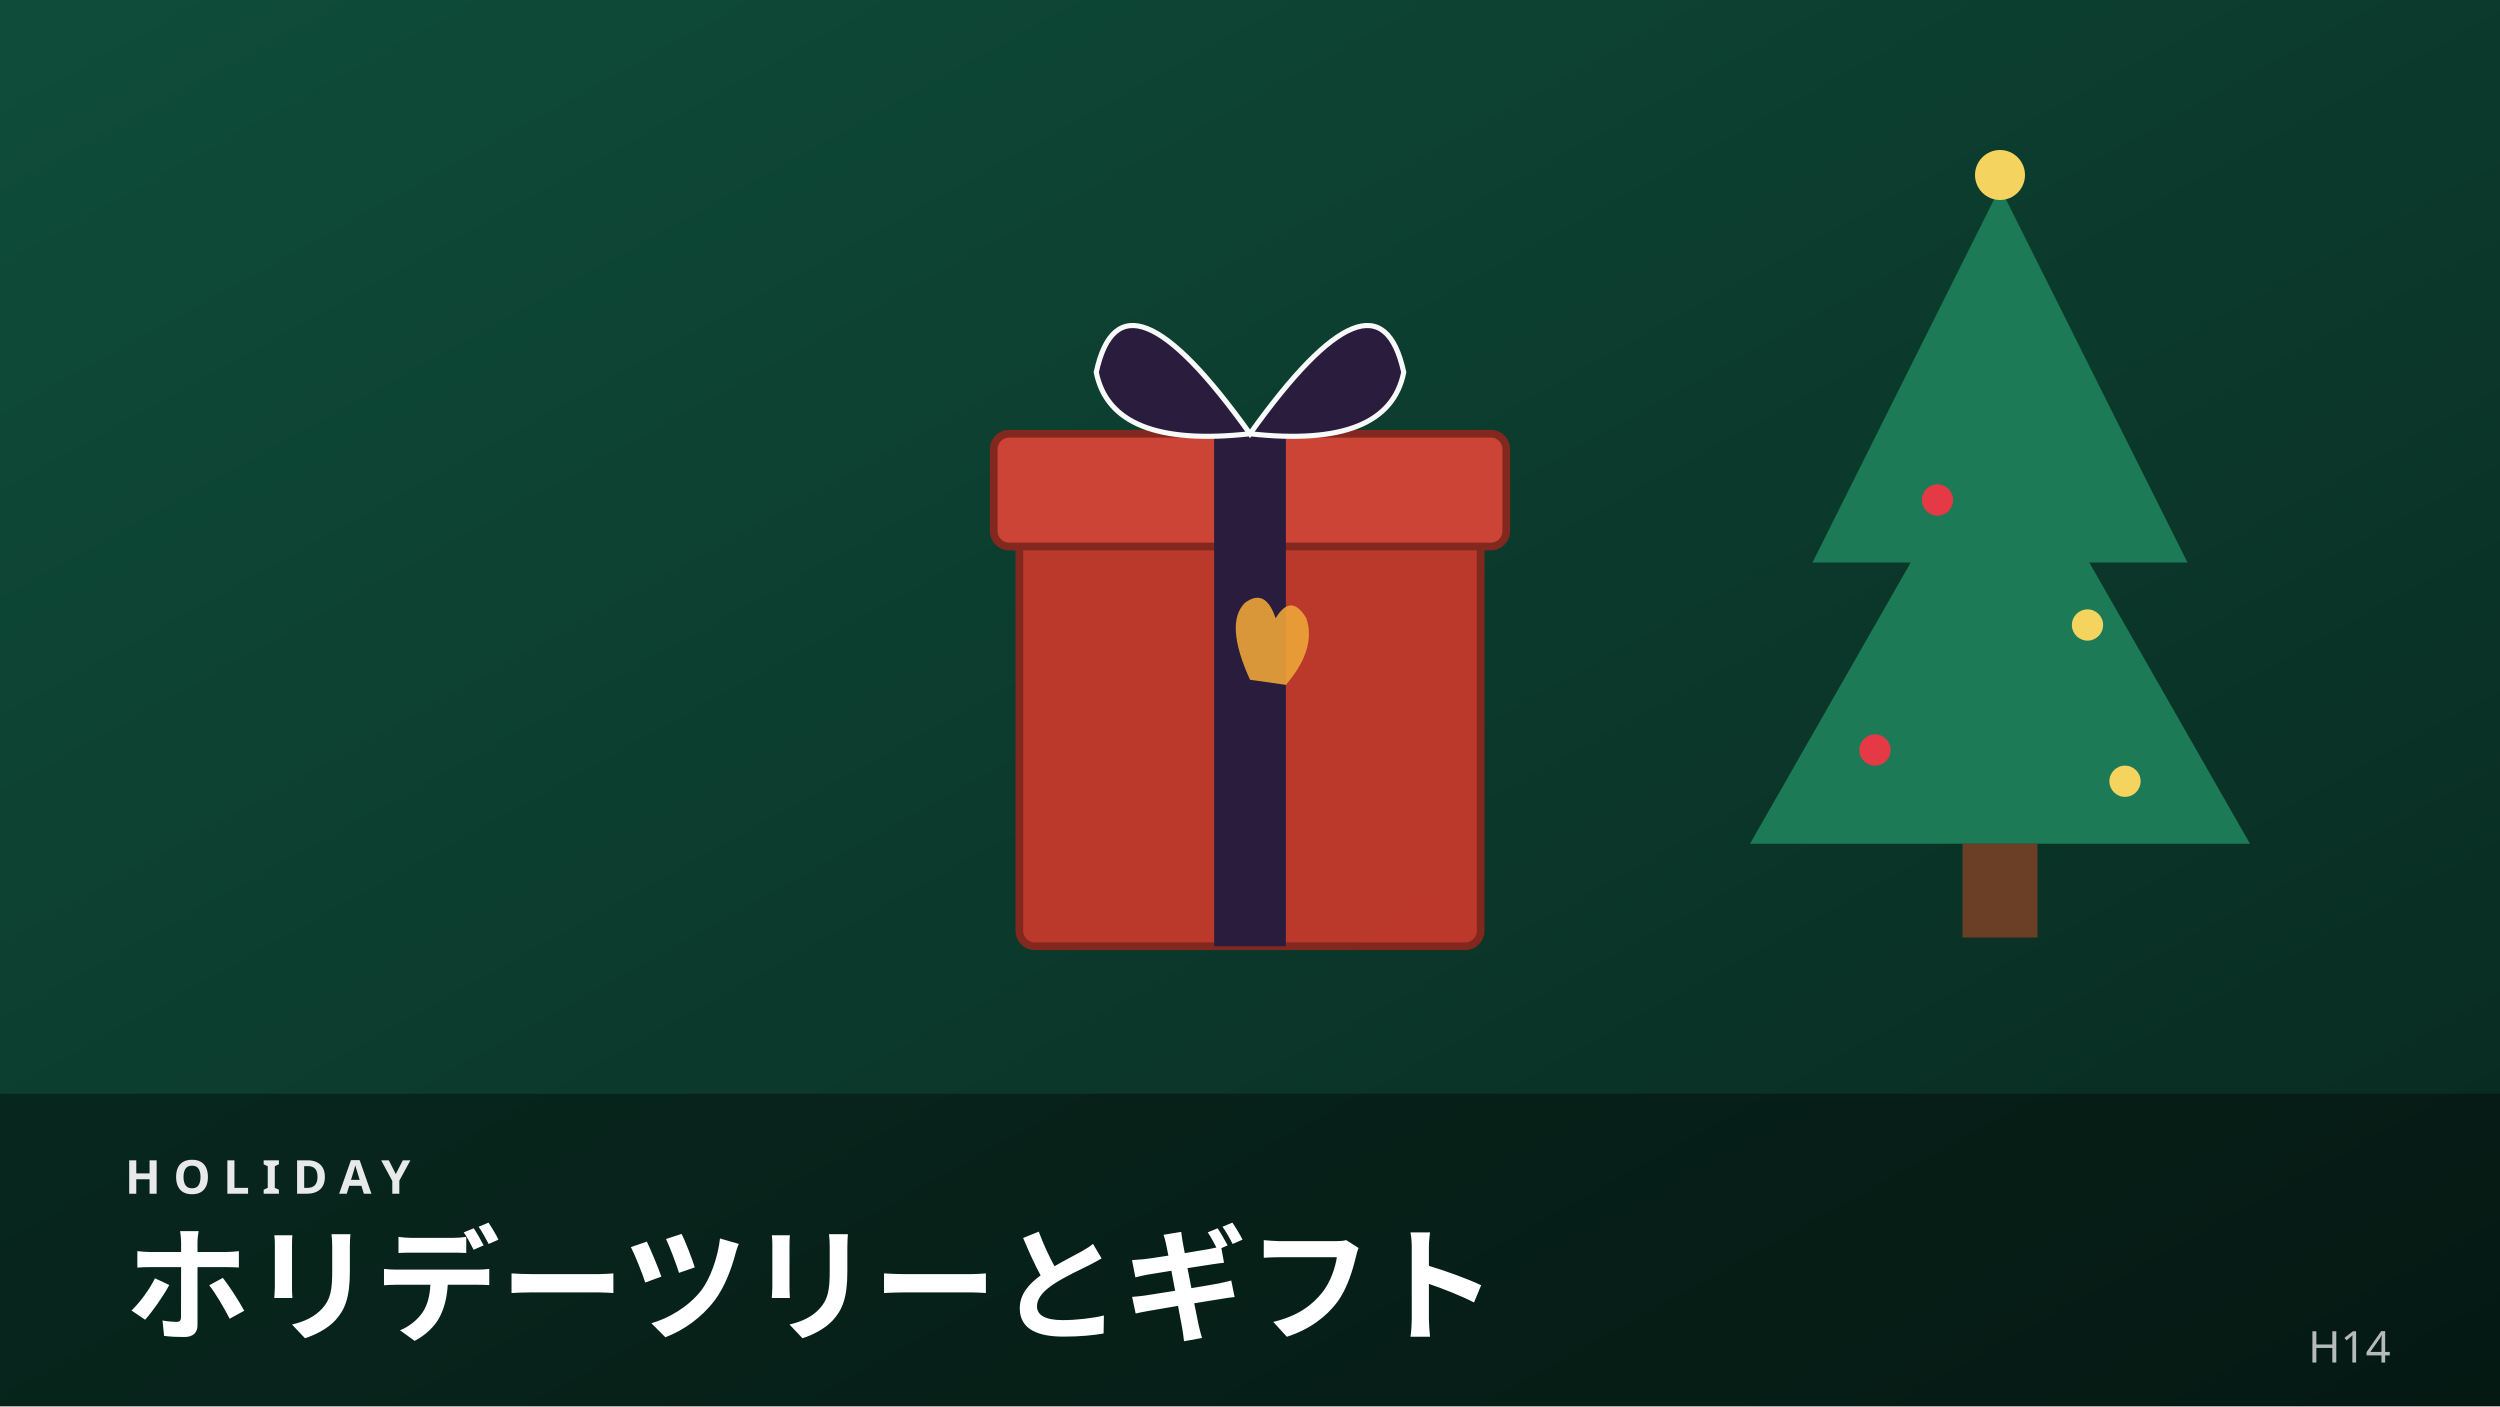
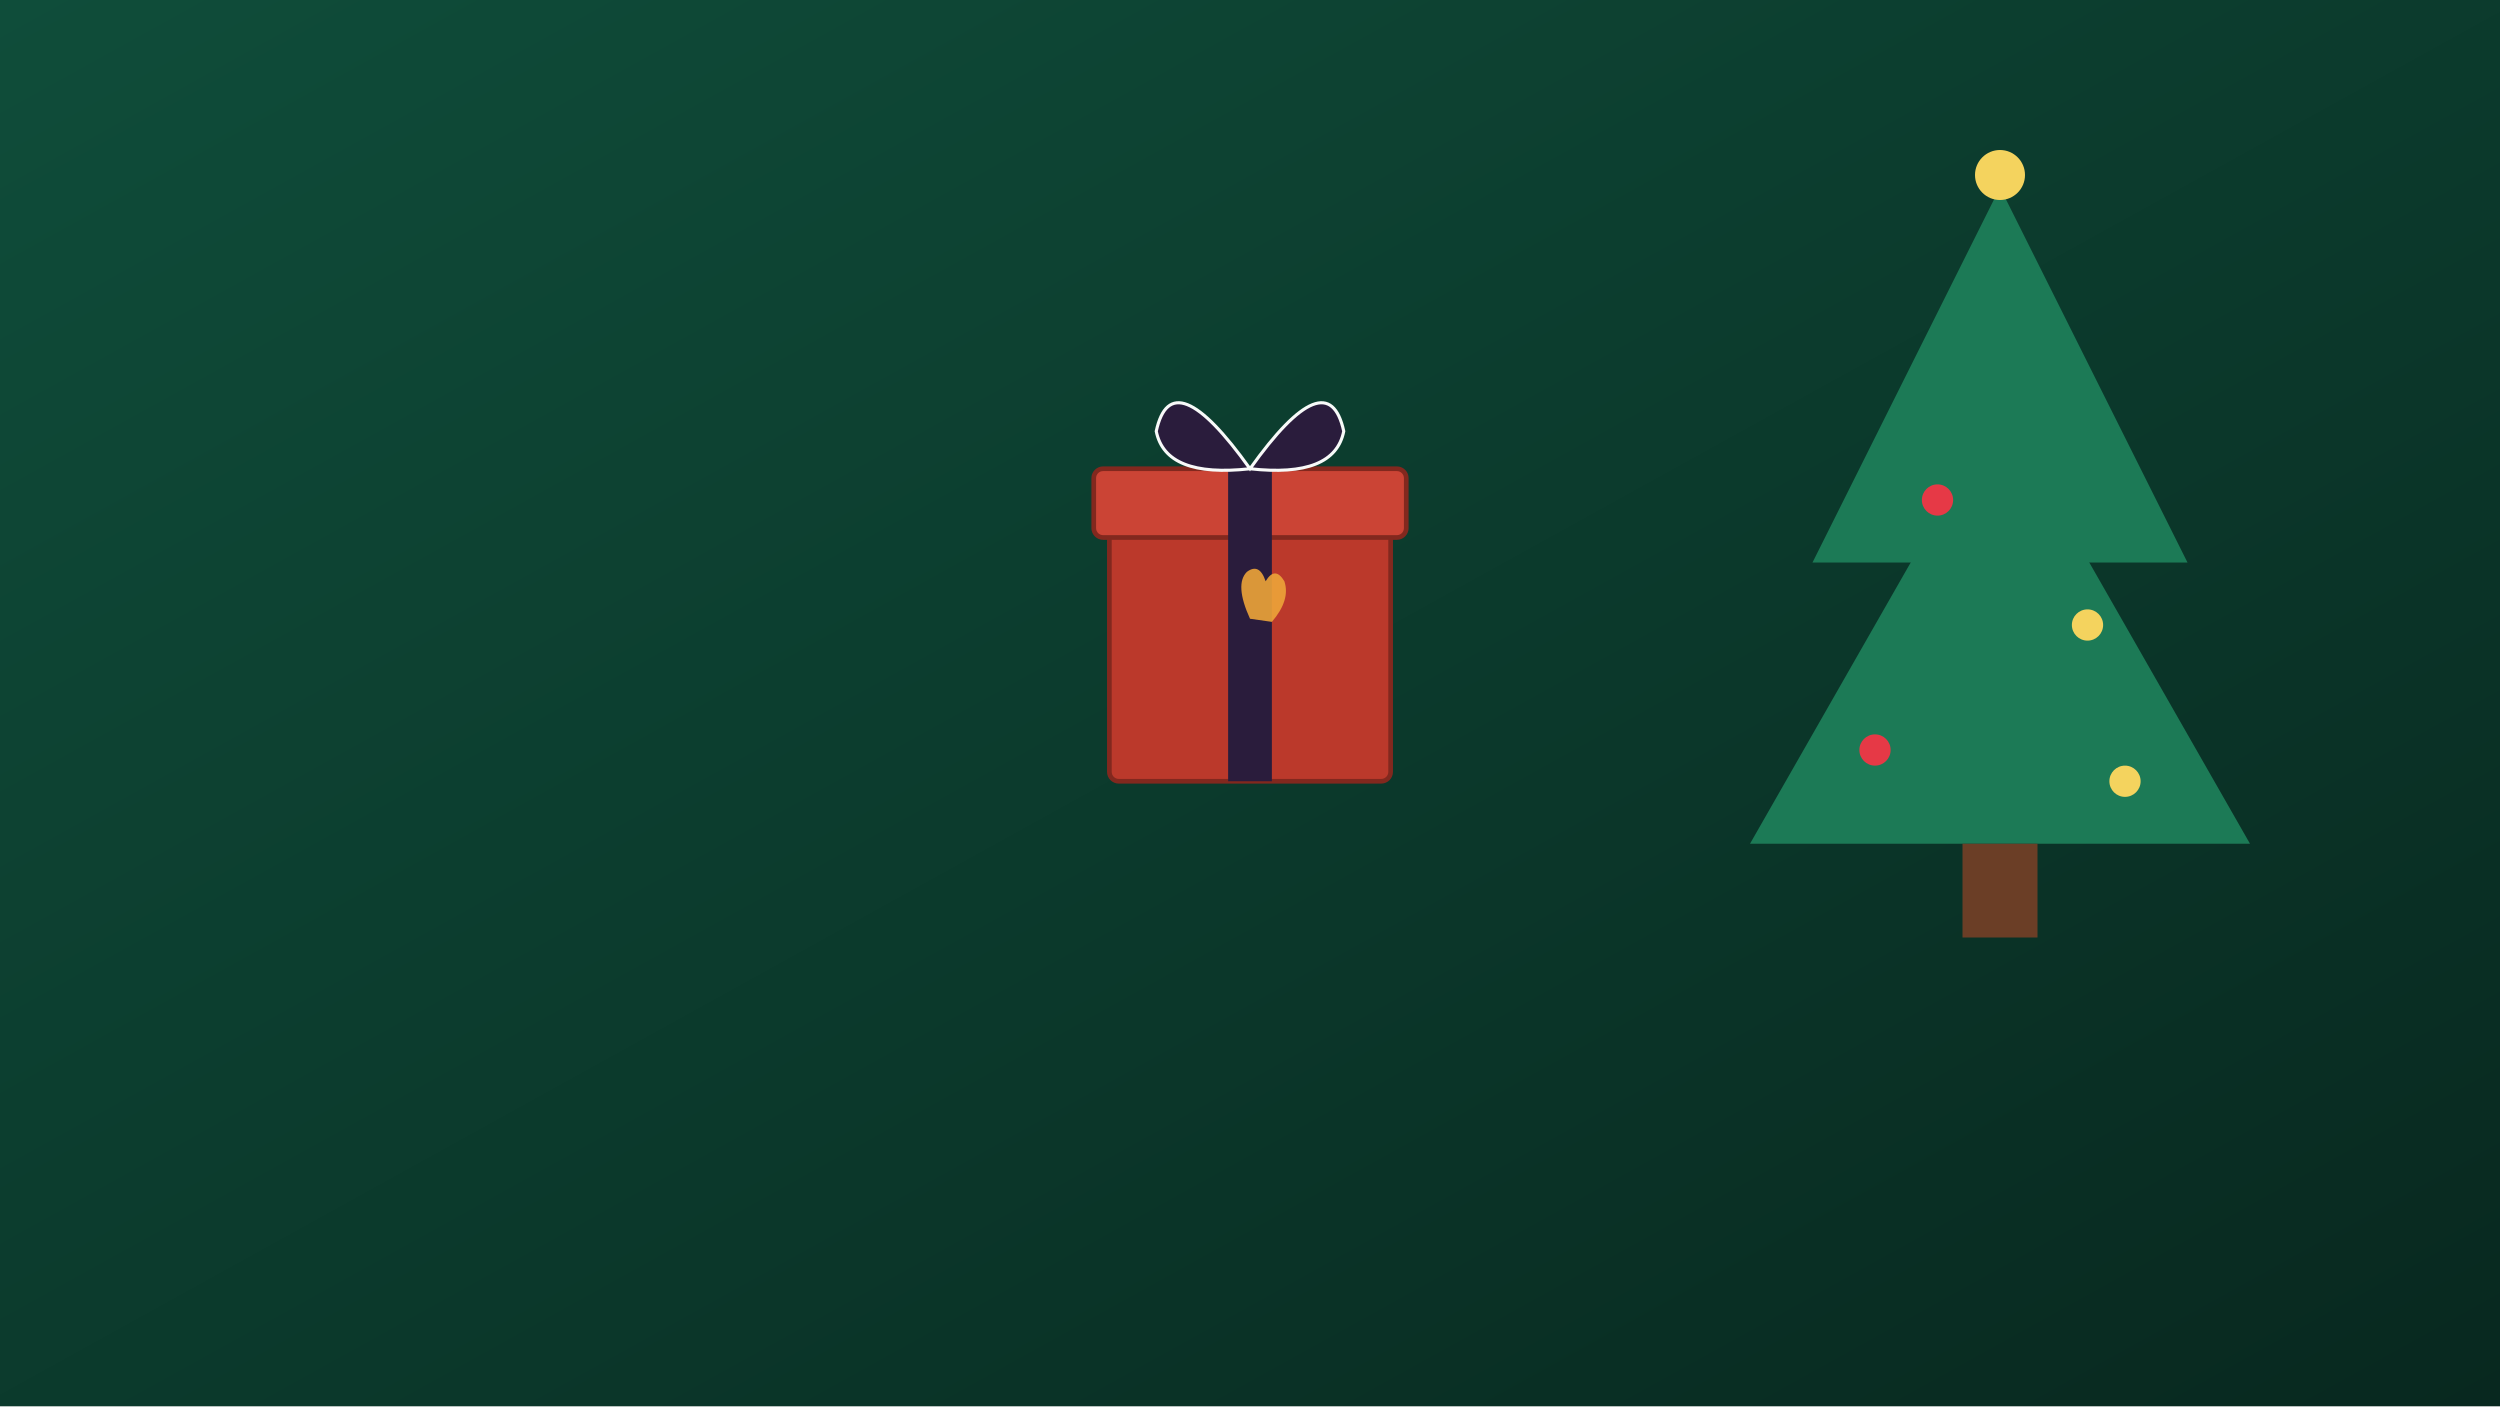
<svg xmlns="http://www.w3.org/2000/svg" viewBox="0 0 800 450">
  <defs>
    <linearGradient id="bg" x1="0" y1="0" x2="1" y2="1">
      <stop offset="0" stop-color="#0f4d3a" />
      <stop offset="1" stop-color="#08281f" />
    </linearGradient>
  </defs>
  <rect width="800" height="450" fill="url(#bg)" />
  <polygon points="640,60 700,180 580,180" fill="#1c7a56" />
  <polygon points="640,130 720,270 560,270" fill="#1c7a56" />
  <rect x="628" y="270" width="24" height="30" fill="#6b3e26" />
  <circle cx="640" cy="56" r="8" fill="#f4d35e" />
  <circle cx="620" cy="160" r="5" fill="#e63946" />
  <circle cx="668" cy="200" r="5" fill="#f4d35e" />
  <circle cx="600" cy="240" r="5" fill="#e63946" />
  <circle cx="680" cy="250" r="5" fill="#f4d35e" />
  <g opacity=".97">
-     <g transform="translate(277.0 24) scale(0.82)">
+     <g transform="translate(325.0 80) scale(0.5)">
      <rect x="60" y="170" width="180" height="170" rx="6" fill="#c0392b" stroke="#86271e" stroke-width="3" />
      <rect x="50" y="140" width="200" height="44" rx="6" fill="#d14435" stroke="#86271e" stroke-width="3" />
      <rect x="136" y="140" width="28" height="200" fill="#2b1b3d" />
      <path d="M150 140 Q100 70 90 116 Q96 146 150 140 Q204 146 210 116 Q200 70 150 140 Z" fill="#2b1b3d" stroke="#fff" stroke-width="2" />
      <path d="M150 236 q-10 -22 -2 -30 q8 -6 12 6 q6 -10 12 0 q4 12 -8 26 z" fill="#f4a63a" opacity=".9" />
    </g>
  </g>
-   <rect x="0" y="350" width="800" height="100" fill="#000000" opacity=".38" />
-   <text x="40" y="382" font-family="'Noto Sans JP','Yu Gothic UI',Meiryo,sans-serif" font-size="15" letter-spacing="4" font-weight="700" fill="#ffffff" opacity=".9">HOLIDAY</text>
-   <text x="40" y="426" font-family="'Noto Sans JP','Yu Gothic UI',Meiryo,sans-serif" font-size="40" font-weight="900" fill="#ffffff">ホリデーツリーとギフト</text>
-   <text x="765" y="436" text-anchor="end" font-family="'Noto Sans JP','Yu Gothic UI',Meiryo,sans-serif" font-size="14" fill="#ffffff" opacity=".7">H14</text>
</svg>
